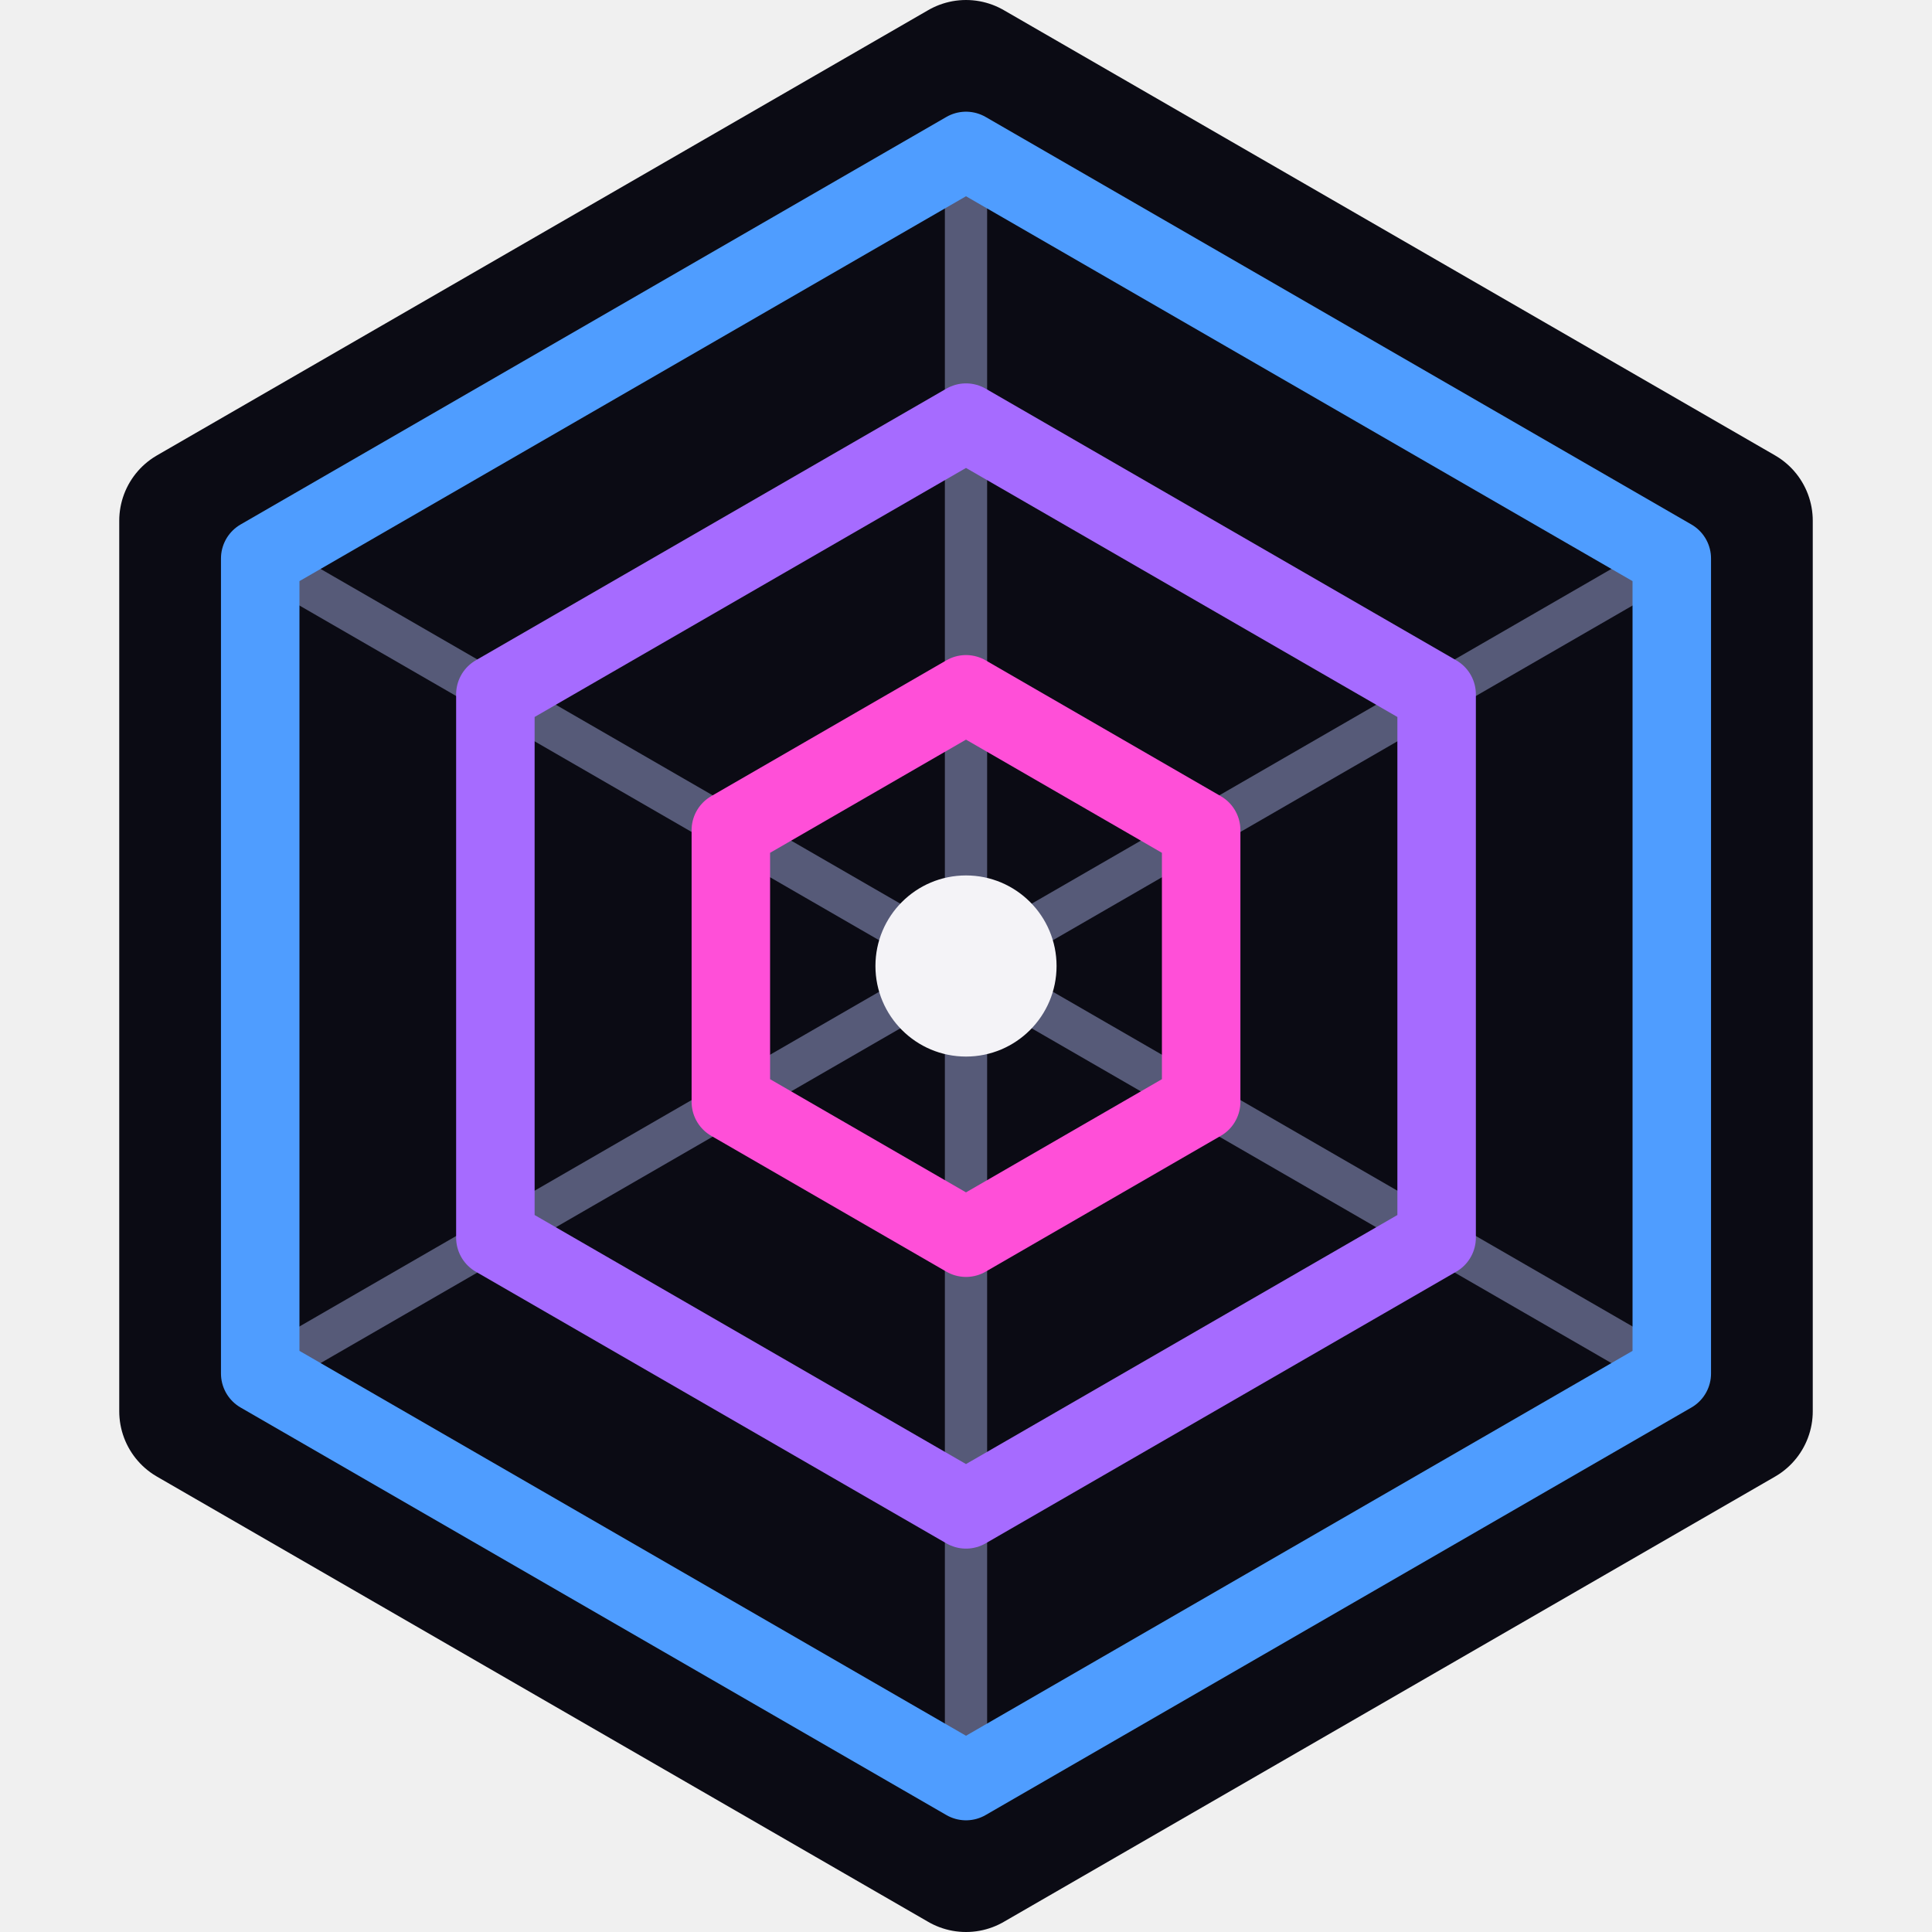
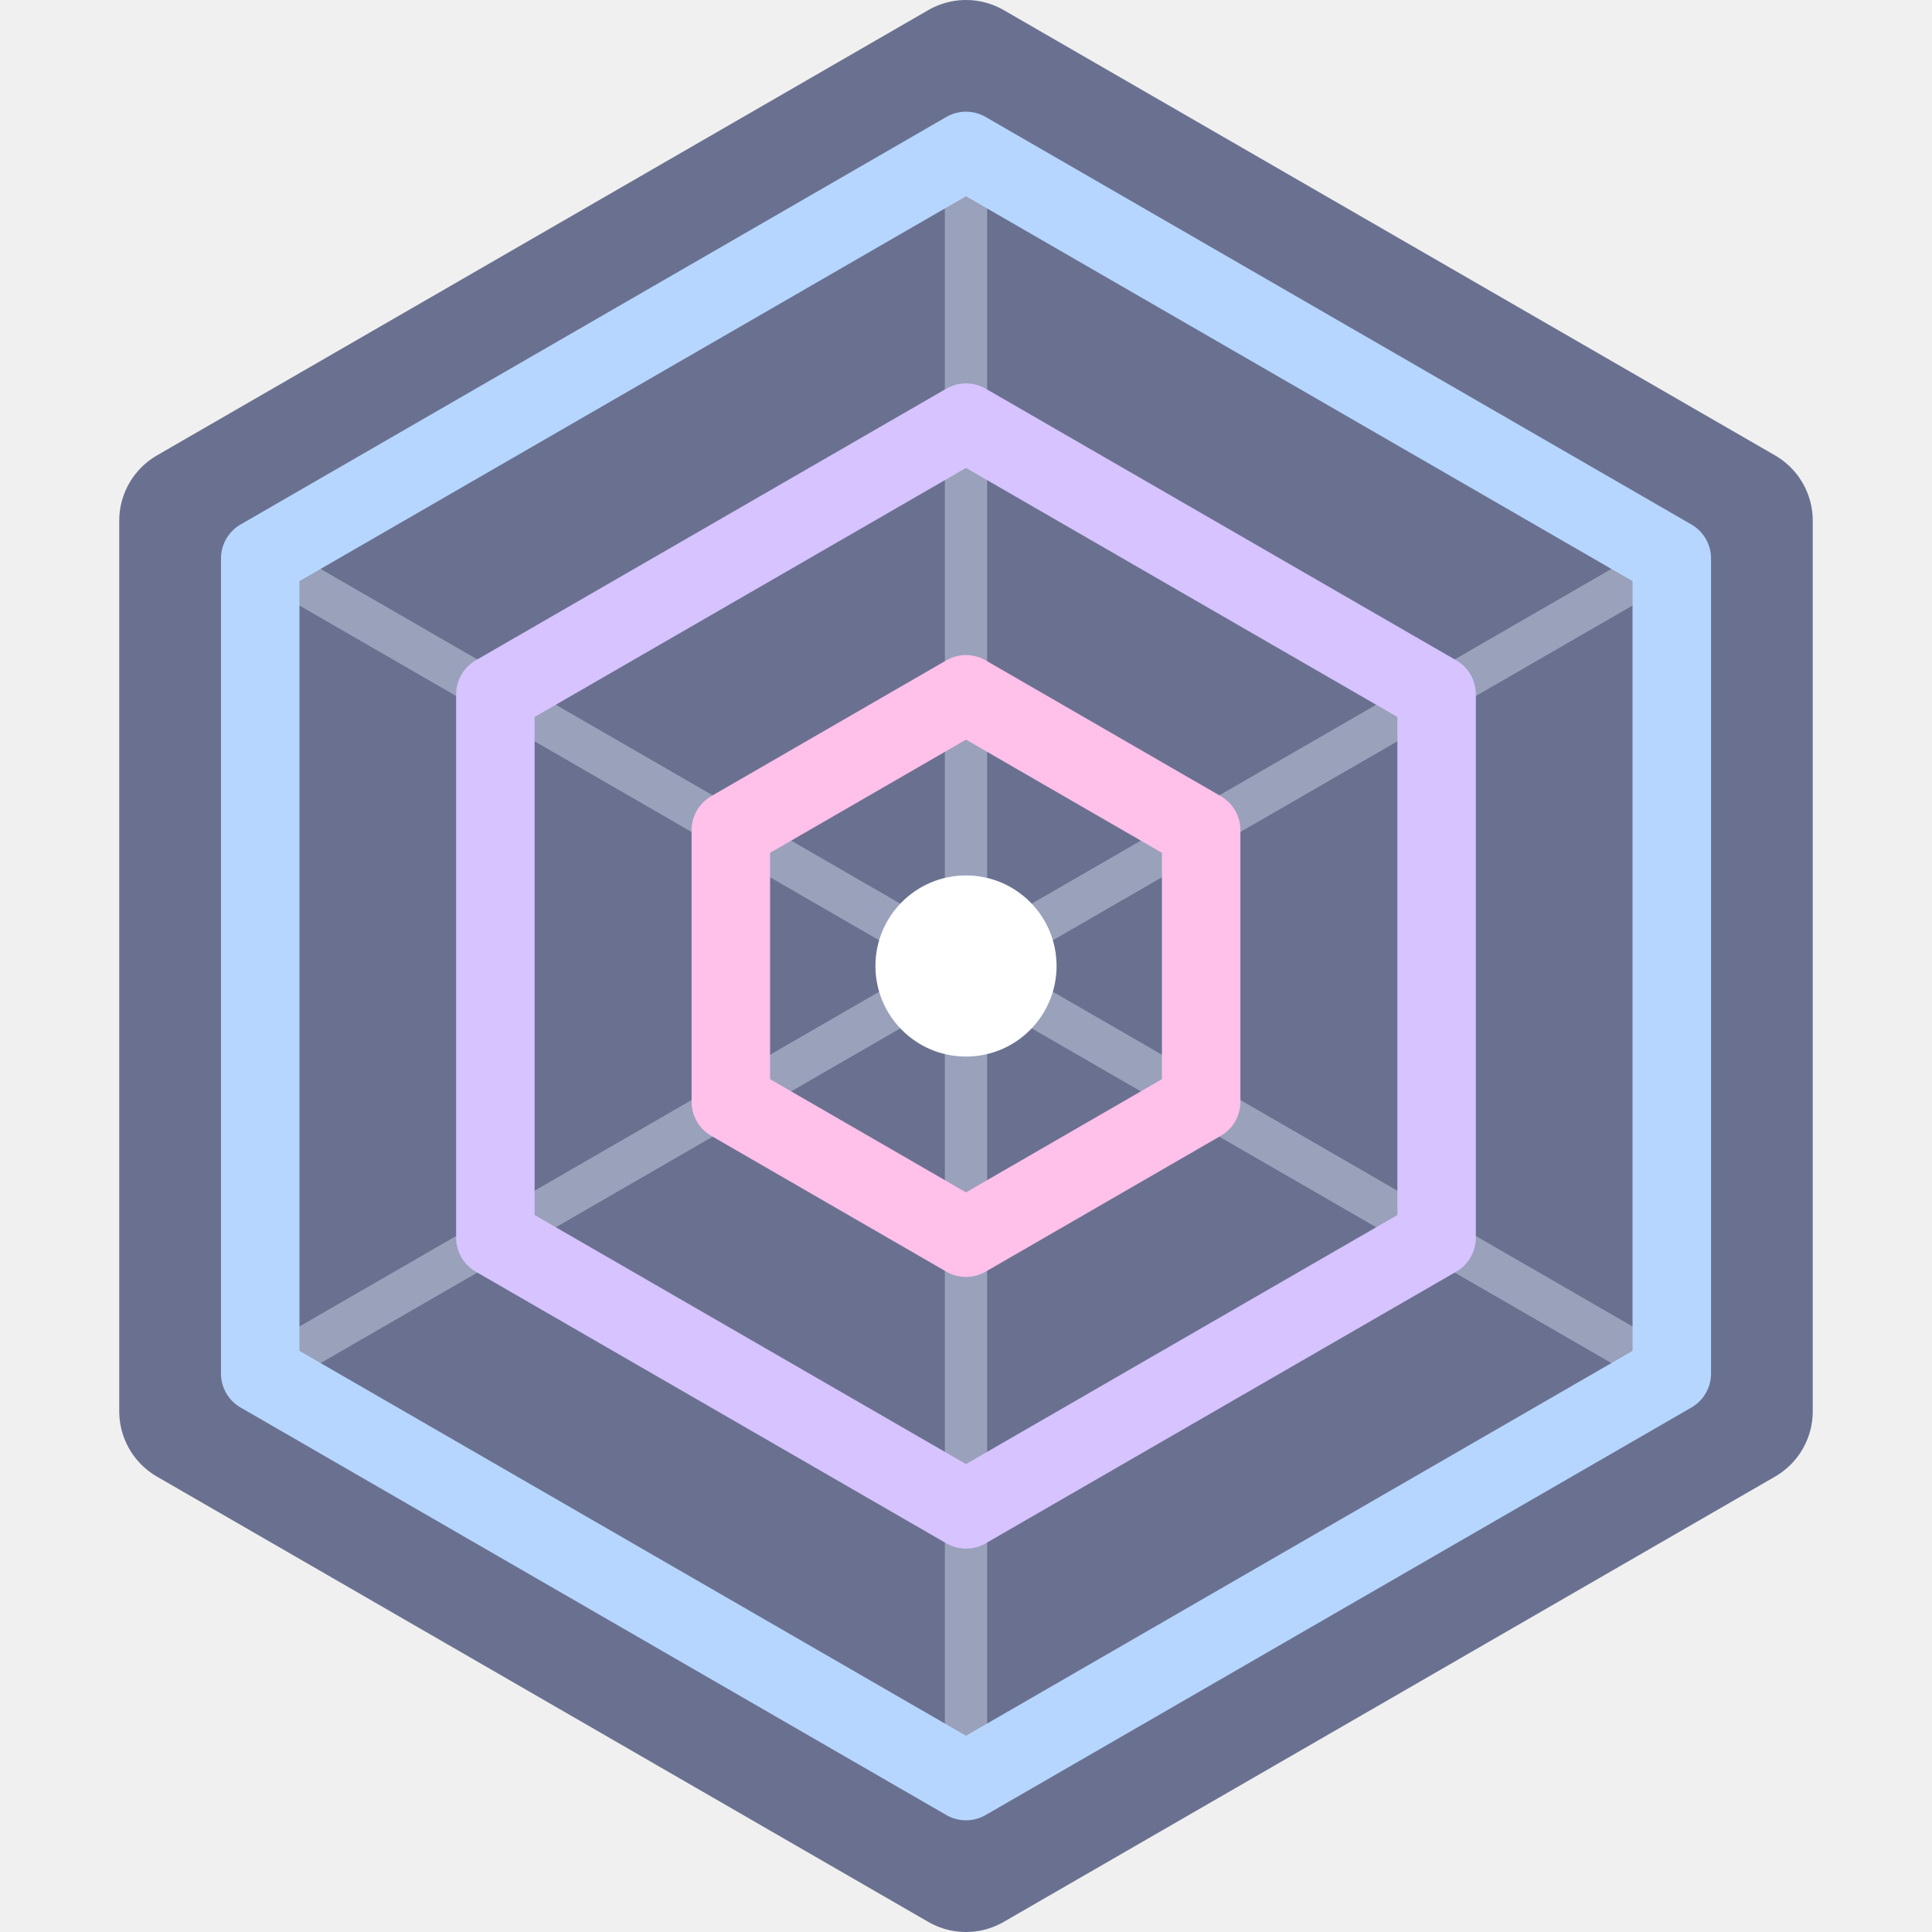
<svg xmlns="http://www.w3.org/2000/svg" viewBox="0 0 64 64">
-   <polygon points="32.00,2.50 57.55,17.25 57.55,46.75 32.00,61.50 6.45,46.75 6.45,17.25" fill="#0b0b14" stroke="#0b0b14" stroke-width="5" stroke-linejoin="round" />
-   <line x1="32" y1="32" x2="32.00" y2="5.00" stroke="#565a78" stroke-width="1.4" stroke-linecap="round" />
-   <line x1="32" y1="32" x2="55.38" y2="18.50" stroke="#565a78" stroke-width="1.4" stroke-linecap="round" />
-   <line x1="32" y1="32" x2="55.38" y2="45.50" stroke="#565a78" stroke-width="1.4" stroke-linecap="round" />
-   <line x1="32" y1="32" x2="32.00" y2="59.00" stroke="#565a78" stroke-width="1.4" stroke-linecap="round" />
-   <line x1="32" y1="32" x2="8.62" y2="45.50" stroke="#565a78" stroke-width="1.4" stroke-linecap="round" />
-   <line x1="32" y1="32" x2="8.62" y2="18.50" stroke="#565a78" stroke-width="1.4" stroke-linecap="round" />
-   <polygon points="32.00,23.00 39.79,27.50 39.79,36.50 32.00,41.00 24.21,36.50 24.21,27.50" fill="none" stroke="#ff4fd8" stroke-width="2.6" stroke-linejoin="round" />
-   <polygon points="32.00,14.00 47.59,23.00 47.59,41.00 32.00,50.00 16.41,41.00 16.41,23.00" fill="none" stroke="#a66bff" stroke-width="2.6" stroke-linejoin="round" />
-   <polygon points="32.00,5.00 55.38,18.50 55.38,45.50 32.00,59.00 8.62,45.50 8.62,18.50" fill="none" stroke="#4f9dff" stroke-width="2.6" stroke-linejoin="round" />
-   <circle cx="32" cy="32" r="3" fill="#f4f3f7" />
+   <polygon points="32.00,2.50 57.55,17.25 57.55,46.75 32.00,61.50 6.45,46.75 6.45,17.25" fill="#6a7190" stroke="#6a7190" stroke-width="5" stroke-linejoin="round" />
+   <line x1="32" y1="32" x2="32.00" y2="5.00" stroke="#9aa1bb" stroke-width="1.4" stroke-linecap="round" />
+   <line x1="32" y1="32" x2="55.38" y2="18.50" stroke="#9aa1bb" stroke-width="1.4" stroke-linecap="round" />
+   <line x1="32" y1="32" x2="55.38" y2="45.50" stroke="#9aa1bb" stroke-width="1.4" stroke-linecap="round" />
+   <line x1="32" y1="32" x2="32.00" y2="59.00" stroke="#9aa1bb" stroke-width="1.4" stroke-linecap="round" />
+   <line x1="32" y1="32" x2="8.62" y2="45.50" stroke="#9aa1bb" stroke-width="1.4" stroke-linecap="round" />
+   <line x1="32" y1="32" x2="8.62" y2="18.50" stroke="#9aa1bb" stroke-width="1.4" stroke-linecap="round" />
+   <polygon points="32.00,23.00 39.79,27.50 39.79,36.50 32.00,41.00 24.21,36.50 24.21,27.50" fill="none" stroke="#ffc0ea" stroke-width="2.6" stroke-linejoin="round" />
+   <polygon points="32.00,14.00 47.59,23.00 47.59,41.00 32.00,50.00 16.41,41.00 16.41,23.00" fill="none" stroke="#d6c3ff" stroke-width="2.6" stroke-linejoin="round" />
+   <polygon points="32.00,5.00 55.38,18.50 55.38,45.50 32.00,59.00 8.62,45.50 8.62,18.50" fill="none" stroke="#b6d6ff" stroke-width="2.6" stroke-linejoin="round" />
+   <circle cx="32" cy="32" r="3" fill="#ffffff" />
</svg>
